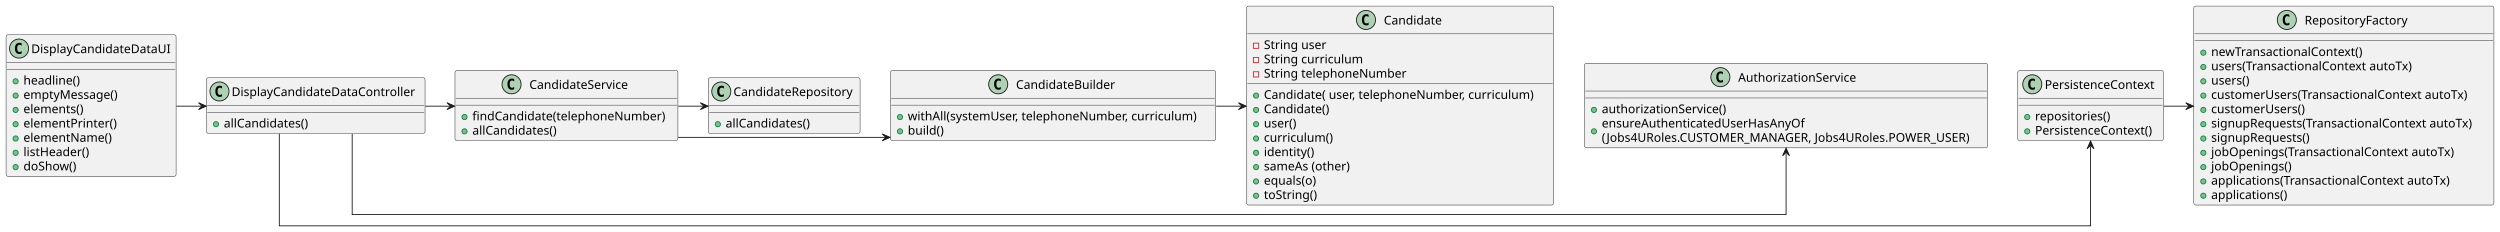
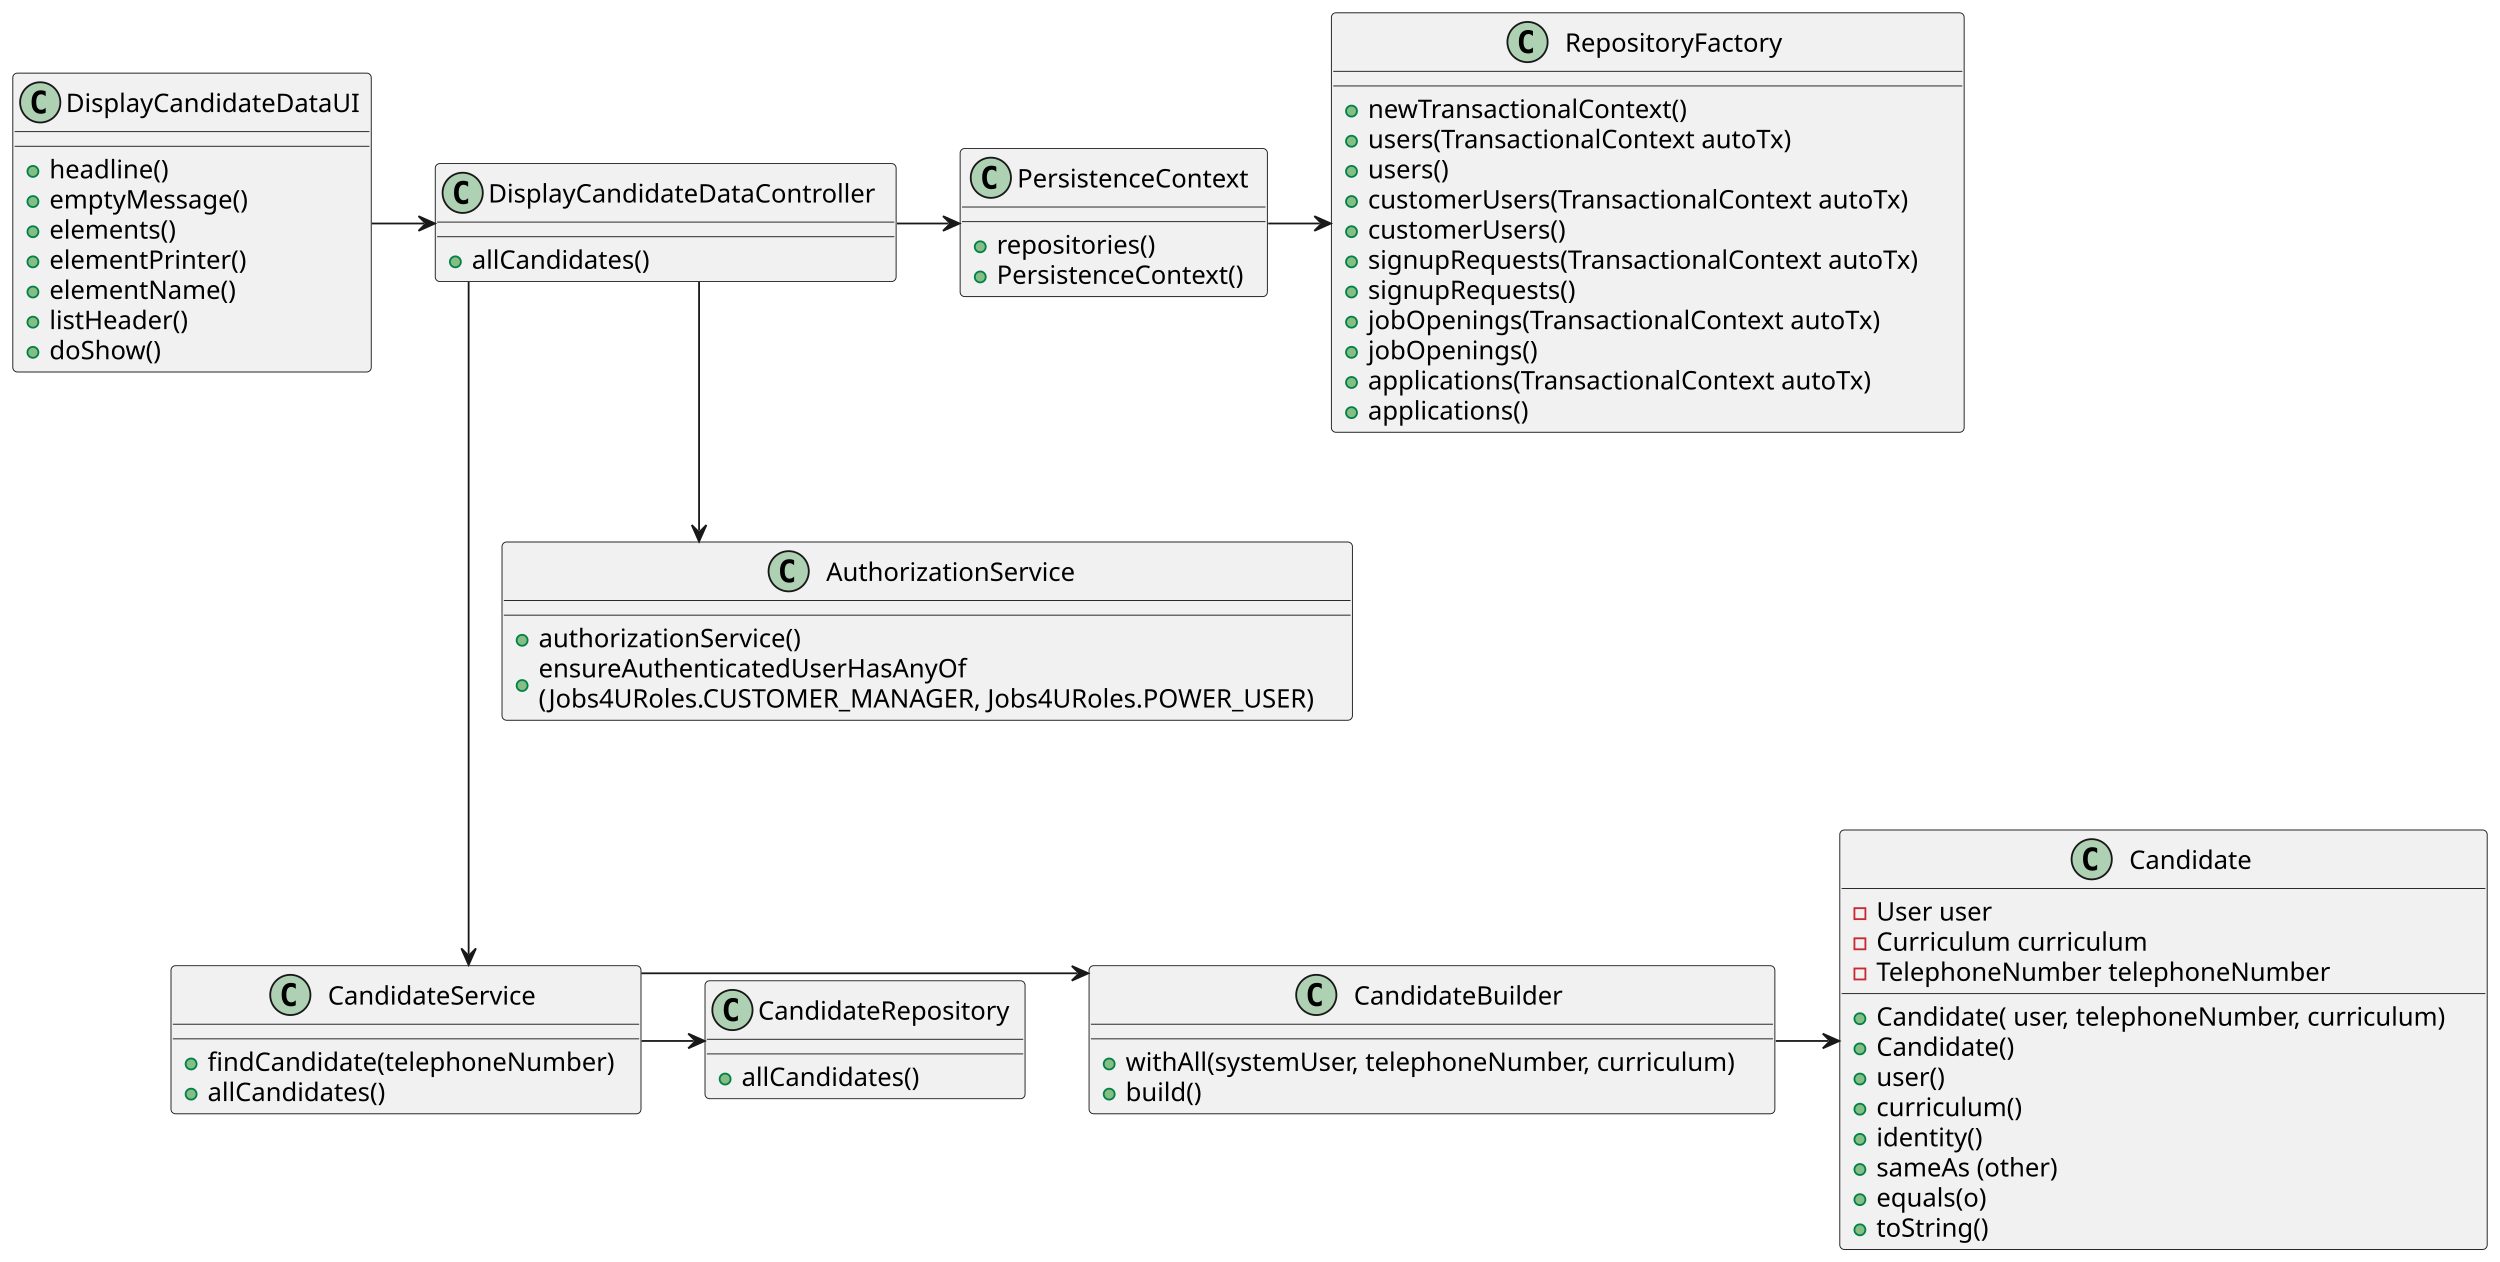
- <svg xmlns="http://www.w3.org/2000/svg" contentStyleType="text/css" height="267px" preserveAspectRatio="none" style="width:2882px;height:267px;background:#FFFFFF;" version="1.1" viewBox="0 0 2882 267" width="2882px" zoomAndPan="magnify">
+ <svg xmlns="http://www.w3.org/2000/svg" contentStyleType="text/css" height="690px" preserveAspectRatio="none" style="width:1367px;height:690px;background:#FFFFFF;" version="1.1" viewBox="0 0 1367 690" width="1367px" zoomAndPan="magnify">
  <defs />
  <g>
    <g id="elem_DisplayCandidateDataUI">
      <rect codeLine="4" fill="#F1F1F1" height="163.418" id="DisplayCandidateDataUI" rx="2.5" ry="2.5" style="stroke:#181818;stroke-width:0.5;" width="196" x="7" y="39.98" />
      <ellipse cx="22" cy="55.98" fill="#ADD1B2" rx="11" ry="11" style="stroke:#181818;stroke-width:1.0;" />
      <path d="M24.973,61.623 Q24.392,61.922 23.753,62.071 Q23.114,62.221 22.408,62.221 Q19.901,62.221 18.581,60.569 Q17.262,58.917 17.262,55.796 Q17.262,52.666 18.581,51.015 Q19.901,49.363 22.408,49.363 Q23.114,49.363 23.761,49.512 Q24.409,49.662 24.973,49.961 L24.973,52.683 Q24.342,52.102 23.749,51.832 Q23.155,51.562 22.524,51.562 Q21.18,51.562 20.495,52.629 Q19.81,53.696 19.81,55.796 Q19.81,57.888 20.495,58.954 Q21.18,60.021 22.524,60.021 Q23.155,60.021 23.749,59.751 Q24.342,59.481 24.973,58.9 Z " fill="#000000" />
      <text fill="#000000" font-family="sans-serif" font-size="14" lengthAdjust="spacing" textLength="164" x="36" y="61.271">DisplayCandidateDataUI</text>
      <line style="stroke:#181818;stroke-width:0.5;" x1="8" x2="202" y1="71.98" y2="71.98" />
      <line style="stroke:#181818;stroke-width:0.5;" x1="8" x2="202" y1="79.98" y2="79.98" />
      <ellipse cx="18" cy="93.724" fill="#84BE84" rx="3" ry="3" style="stroke:#038048;stroke-width:1.0;" />
      <text fill="#000000" font-family="sans-serif" font-size="14" lengthAdjust="spacing" textLength="69" x="27" y="97.515">headline()</text>
      <ellipse cx="18" cy="110.212" fill="#84BE84" rx="3" ry="3" style="stroke:#038048;stroke-width:1.0;" />
      <text fill="#000000" font-family="sans-serif" font-size="14" lengthAdjust="spacing" textLength="111" x="27" y="114.003">emptyMessage()</text>
      <ellipse cx="18" cy="126.701" fill="#84BE84" rx="3" ry="3" style="stroke:#038048;stroke-width:1.0;" />
      <text fill="#000000" font-family="sans-serif" font-size="14" lengthAdjust="spacing" textLength="72" x="27" y="130.492">elements()</text>
      <ellipse cx="18" cy="143.189" fill="#84BE84" rx="3" ry="3" style="stroke:#038048;stroke-width:1.0;" />
      <text fill="#000000" font-family="sans-serif" font-size="14" lengthAdjust="spacing" textLength="111" x="27" y="146.98">elementPrinter()</text>
      <ellipse cx="18" cy="159.677" fill="#84BE84" rx="3" ry="3" style="stroke:#038048;stroke-width:1.0;" />
      <text fill="#000000" font-family="sans-serif" font-size="14" lengthAdjust="spacing" textLength="104" x="27" y="163.468">elementName()</text>
      <ellipse cx="18" cy="176.166" fill="#84BE84" rx="3" ry="3" style="stroke:#038048;stroke-width:1.0;" />
      <text fill="#000000" font-family="sans-serif" font-size="14" lengthAdjust="spacing" textLength="79" x="27" y="179.957">listHeader()</text>
      <ellipse cx="18" cy="192.654" fill="#84BE84" rx="3" ry="3" style="stroke:#038048;stroke-width:1.0;" />
      <text fill="#000000" font-family="sans-serif" font-size="14" lengthAdjust="spacing" textLength="65" x="27" y="196.445">doShow()</text>
    </g>
    <g id="elem_DisplayCandidateDataController">
      <rect codeLine="15" fill="#F1F1F1" height="64.488" id="DisplayCandidateDataController" rx="2.5" ry="2.5" style="stroke:#181818;stroke-width:0.5;" width="252" x="238" y="89.44" />
      <ellipse cx="253" cy="105.44" fill="#ADD1B2" rx="11" ry="11" style="stroke:#181818;stroke-width:1.0;" />
      <path d="M255.973,111.083 Q255.392,111.382 254.753,111.531 Q254.114,111.681 253.408,111.681 Q250.901,111.681 249.582,110.029 Q248.262,108.377 248.262,105.256 Q248.262,102.126 249.582,100.475 Q250.901,98.823 253.408,98.823 Q254.114,98.823 254.761,98.972 Q255.409,99.122 255.973,99.421 L255.973,102.143 Q255.342,101.562 254.749,101.292 Q254.155,101.022 253.524,101.022 Q252.18,101.022 251.495,102.089 Q250.81,103.156 250.81,105.256 Q250.81,107.348 251.495,108.414 Q252.18,109.481 253.524,109.481 Q254.155,109.481 254.749,109.211 Q255.342,108.942 255.973,108.36 Z " fill="#000000" />
      <text fill="#000000" font-family="sans-serif" font-size="14" lengthAdjust="spacing" textLength="220" x="267" y="110.731">DisplayCandidateDataController</text>
      <line style="stroke:#181818;stroke-width:0.5;" x1="239" x2="489" y1="121.44" y2="121.44" />
      <line style="stroke:#181818;stroke-width:0.5;" x1="239" x2="489" y1="129.44" y2="129.44" />
      <ellipse cx="249" cy="143.184" fill="#84BE84" rx="3" ry="3" style="stroke:#038048;stroke-width:1.0;" />
      <text fill="#000000" font-family="sans-serif" font-size="14" lengthAdjust="spacing" textLength="103" x="258" y="146.975">allCandidates()</text>
    </g>
    <g id="elem_Candidate">
-       <rect codeLine="19" fill="#F1F1F1" height="229.371" id="Candidate" rx="2.5" ry="2.5" style="stroke:#181818;stroke-width:0.5;" width="354" x="1437" y="7" />
-       <ellipse cx="1574.75" cy="23" fill="#ADD1B2" rx="11" ry="11" style="stroke:#181818;stroke-width:1.0;" />
-       <path d="M1577.723,28.643 Q1577.142,28.942 1576.503,29.091 Q1575.864,29.241 1575.158,29.241 Q1572.651,29.241 1571.332,27.589 Q1570.012,25.937 1570.012,22.816 Q1570.012,19.686 1571.332,18.035 Q1572.651,16.383 1575.158,16.383 Q1575.864,16.383 1576.511,16.532 Q1577.159,16.682 1577.723,16.98 L1577.723,19.703 Q1577.092,19.122 1576.499,18.852 Q1575.905,18.582 1575.274,18.582 Q1573.93,18.582 1573.245,19.649 Q1572.56,20.716 1572.56,22.816 Q1572.56,24.908 1573.245,25.974 Q1573.93,27.041 1575.274,27.041 Q1575.905,27.041 1576.499,26.771 Q1577.092,26.502 1577.723,25.92 Z " fill="#000000" />
-       <text fill="#000000" font-family="sans-serif" font-size="14" lengthAdjust="spacing" textLength="70" x="1595.25" y="28.291">Candidate</text>
-       <line style="stroke:#181818;stroke-width:0.5;" x1="1438" x2="1790" y1="39" y2="39" />
-       <rect fill="none" height="6" style="stroke:#C82930;stroke-width:1.0;" width="6" x="1445" y="49.744" />
-       <text fill="#000000" font-family="sans-serif" font-size="14" lengthAdjust="spacing" textLength="75" x="1457" y="56.535">String user</text>
-       <rect fill="none" height="6" style="stroke:#C82930;stroke-width:1.0;" width="6" x="1445" y="66.232" />
-       <text fill="#000000" font-family="sans-serif" font-size="14" lengthAdjust="spacing" textLength="119" x="1457" y="73.023">String curriculum</text>
-       <rect fill="none" height="6" style="stroke:#C82930;stroke-width:1.0;" width="6" x="1445" y="82.721" />
-       <text fill="#000000" font-family="sans-serif" font-size="14" lengthAdjust="spacing" textLength="169" x="1457" y="89.512">String telephoneNumber</text>
-       <line style="stroke:#181818;stroke-width:0.5;" x1="1438" x2="1790" y1="96.465" y2="96.465" />
-       <ellipse cx="1448" cy="110.209" fill="#84BE84" rx="3" ry="3" style="stroke:#038048;stroke-width:1.0;" />
-       <text fill="#000000" font-family="sans-serif" font-size="14" lengthAdjust="spacing" textLength="328" x="1457" y="114">Candidate( user, telephoneNumber, curriculum)</text>
-       <ellipse cx="1448" cy="126.697" fill="#84BE84" rx="3" ry="3" style="stroke:#038048;stroke-width:1.0;" />
-       <text fill="#000000" font-family="sans-serif" font-size="14" lengthAdjust="spacing" textLength="80" x="1457" y="130.488">Candidate()</text>
-       <ellipse cx="1448" cy="143.185" fill="#84BE84" rx="3" ry="3" style="stroke:#038048;stroke-width:1.0;" />
-       <text fill="#000000" font-family="sans-serif" font-size="14" lengthAdjust="spacing" textLength="40" x="1457" y="146.977">user()</text>
-       <ellipse cx="1448" cy="159.674" fill="#84BE84" rx="3" ry="3" style="stroke:#038048;stroke-width:1.0;" />
-       <text fill="#000000" font-family="sans-serif" font-size="14" lengthAdjust="spacing" textLength="84" x="1457" y="163.465">curriculum()</text>
-       <ellipse cx="1448" cy="176.162" fill="#84BE84" rx="3" ry="3" style="stroke:#038048;stroke-width:1.0;" />
-       <text fill="#000000" font-family="sans-serif" font-size="14" lengthAdjust="spacing" textLength="61" x="1457" y="179.953">identity()</text>
-       <ellipse cx="1448" cy="192.65" fill="#84BE84" rx="3" ry="3" style="stroke:#038048;stroke-width:1.0;" />
-       <text fill="#000000" font-family="sans-serif" font-size="14" lengthAdjust="spacing" textLength="104" x="1457" y="196.441">sameAs (other)</text>
-       <ellipse cx="1448" cy="209.139" fill="#84BE84" rx="3" ry="3" style="stroke:#038048;stroke-width:1.0;" />
-       <text fill="#000000" font-family="sans-serif" font-size="14" lengthAdjust="spacing" textLength="64" x="1457" y="212.93">equals(o)</text>
-       <ellipse cx="1448" cy="225.627" fill="#84BE84" rx="3" ry="3" style="stroke:#038048;stroke-width:1.0;" />
-       <text fill="#000000" font-family="sans-serif" font-size="14" lengthAdjust="spacing" textLength="65" x="1457" y="229.418">toString()</text>
+       <rect codeLine="19" fill="#F1F1F1" height="229.371" id="Candidate" rx="2.5" ry="2.5" style="stroke:#181818;stroke-width:0.5;" width="354" x="1006" y="453.84" />
+       <ellipse cx="1143.75" cy="469.84" fill="#ADD1B2" rx="11" ry="11" style="stroke:#181818;stroke-width:1.0;" />
+       <path d="M1146.723,475.483 Q1146.142,475.782 1145.503,475.931 Q1144.864,476.081 1144.158,476.081 Q1141.651,476.081 1140.332,474.429 Q1139.012,472.777 1139.012,469.656 Q1139.012,466.526 1140.332,464.875 Q1141.651,463.223 1144.158,463.223 Q1144.864,463.223 1145.511,463.372 Q1146.159,463.522 1146.723,463.82 L1146.723,466.543 Q1146.092,465.962 1145.499,465.692 Q1144.905,465.423 1144.274,465.423 Q1142.93,465.423 1142.245,466.489 Q1141.56,467.556 1141.56,469.656 Q1141.56,471.748 1142.245,472.814 Q1142.93,473.881 1144.274,473.881 Q1144.905,473.881 1145.499,473.611 Q1146.092,473.341 1146.723,472.76 Z " fill="#000000" />
+       <text fill="#000000" font-family="sans-serif" font-size="14" lengthAdjust="spacing" textLength="70" x="1164.25" y="475.131">Candidate</text>
+       <line style="stroke:#181818;stroke-width:0.5;" x1="1007" x2="1359" y1="485.84" y2="485.84" />
+       <rect fill="none" height="6" style="stroke:#C82930;stroke-width:1.0;" width="6" x="1014" y="496.584" />
+       <text fill="#000000" font-family="sans-serif" font-size="14" lengthAdjust="spacing" textLength="65" x="1026" y="503.375">User user</text>
+       <rect fill="none" height="6" style="stroke:#C82930;stroke-width:1.0;" width="6" x="1014" y="513.072" />
+       <text fill="#000000" font-family="sans-serif" font-size="14" lengthAdjust="spacing" textLength="155" x="1026" y="519.863">Curriculum curriculum</text>
+       <rect fill="none" height="6" style="stroke:#C82930;stroke-width:1.0;" width="6" x="1014" y="529.561" />
+       <text fill="#000000" font-family="sans-serif" font-size="14" lengthAdjust="spacing" textLength="256" x="1026" y="536.352">TelephoneNumber telephoneNumber</text>
+       <line style="stroke:#181818;stroke-width:0.5;" x1="1007" x2="1359" y1="543.305" y2="543.305" />
+       <ellipse cx="1017" cy="557.049" fill="#84BE84" rx="3" ry="3" style="stroke:#038048;stroke-width:1.0;" />
+       <text fill="#000000" font-family="sans-serif" font-size="14" lengthAdjust="spacing" textLength="328" x="1026" y="560.84">Candidate( user, telephoneNumber, curriculum)</text>
+       <ellipse cx="1017" cy="573.537" fill="#84BE84" rx="3" ry="3" style="stroke:#038048;stroke-width:1.0;" />
+       <text fill="#000000" font-family="sans-serif" font-size="14" lengthAdjust="spacing" textLength="80" x="1026" y="577.328">Candidate()</text>
+       <ellipse cx="1017" cy="590.025" fill="#84BE84" rx="3" ry="3" style="stroke:#038048;stroke-width:1.0;" />
+       <text fill="#000000" font-family="sans-serif" font-size="14" lengthAdjust="spacing" textLength="40" x="1026" y="593.817">user()</text>
+       <ellipse cx="1017" cy="606.514" fill="#84BE84" rx="3" ry="3" style="stroke:#038048;stroke-width:1.0;" />
+       <text fill="#000000" font-family="sans-serif" font-size="14" lengthAdjust="spacing" textLength="84" x="1026" y="610.305">curriculum()</text>
+       <ellipse cx="1017" cy="623.002" fill="#84BE84" rx="3" ry="3" style="stroke:#038048;stroke-width:1.0;" />
+       <text fill="#000000" font-family="sans-serif" font-size="14" lengthAdjust="spacing" textLength="61" x="1026" y="626.793">identity()</text>
+       <ellipse cx="1017" cy="639.49" fill="#84BE84" rx="3" ry="3" style="stroke:#038048;stroke-width:1.0;" />
+       <text fill="#000000" font-family="sans-serif" font-size="14" lengthAdjust="spacing" textLength="104" x="1026" y="643.281">sameAs (other)</text>
+       <ellipse cx="1017" cy="655.979" fill="#84BE84" rx="3" ry="3" style="stroke:#038048;stroke-width:1.0;" />
+       <text fill="#000000" font-family="sans-serif" font-size="14" lengthAdjust="spacing" textLength="64" x="1026" y="659.77">equals(o)</text>
+       <ellipse cx="1017" cy="672.467" fill="#84BE84" rx="3" ry="3" style="stroke:#038048;stroke-width:1.0;" />
+       <text fill="#000000" font-family="sans-serif" font-size="14" lengthAdjust="spacing" textLength="65" x="1026" y="676.258">toString()</text>
    </g>
    <g id="elem_CandidateRepository">
-       <rect codeLine="35" fill="#F1F1F1" height="64.488" id="CandidateRepository" rx="2.5" ry="2.5" style="stroke:#181818;stroke-width:0.5;" width="175" x="816.5" y="89.44" />
-       <ellipse cx="831.5" cy="105.44" fill="#ADD1B2" rx="11" ry="11" style="stroke:#181818;stroke-width:1.0;" />
-       <path d="M834.473,111.083 Q833.892,111.382 833.253,111.531 Q832.614,111.681 831.908,111.681 Q829.401,111.681 828.082,110.029 Q826.762,108.377 826.762,105.256 Q826.762,102.126 828.082,100.475 Q829.401,98.823 831.908,98.823 Q832.614,98.823 833.261,98.972 Q833.909,99.122 834.473,99.421 L834.473,102.143 Q833.842,101.562 833.249,101.292 Q832.655,101.022 832.024,101.022 Q830.68,101.022 829.995,102.089 Q829.31,103.156 829.31,105.256 Q829.31,107.348 829.995,108.414 Q830.68,109.481 832.024,109.481 Q832.655,109.481 833.249,109.211 Q833.842,108.942 834.473,108.36 Z " fill="#000000" />
-       <text fill="#000000" font-family="sans-serif" font-size="14" lengthAdjust="spacing" textLength="143" x="845.5" y="110.731">CandidateRepository</text>
-       <line style="stroke:#181818;stroke-width:0.5;" x1="817.5" x2="990.5" y1="121.44" y2="121.44" />
-       <line style="stroke:#181818;stroke-width:0.5;" x1="817.5" x2="990.5" y1="129.44" y2="129.44" />
-       <ellipse cx="827.5" cy="143.184" fill="#84BE84" rx="3" ry="3" style="stroke:#038048;stroke-width:1.0;" />
-       <text fill="#000000" font-family="sans-serif" font-size="14" lengthAdjust="spacing" textLength="103" x="836.5" y="146.975">allCandidates()</text>
+       <rect codeLine="35" fill="#F1F1F1" height="64.488" id="CandidateRepository" rx="2.5" ry="2.5" style="stroke:#181818;stroke-width:0.5;" width="175" x="385.5" y="536.28" />
+       <ellipse cx="400.5" cy="552.28" fill="#ADD1B2" rx="11" ry="11" style="stroke:#181818;stroke-width:1.0;" />
+       <path d="M403.473,557.923 Q402.892,558.222 402.253,558.371 Q401.614,558.521 400.908,558.521 Q398.401,558.521 397.082,556.869 Q395.762,555.217 395.762,552.096 Q395.762,548.966 397.082,547.315 Q398.401,545.663 400.908,545.663 Q401.614,545.663 402.261,545.812 Q402.909,545.962 403.473,546.26 L403.473,548.983 Q402.842,548.402 402.249,548.132 Q401.655,547.862 401.024,547.862 Q399.68,547.862 398.995,548.929 Q398.31,549.996 398.31,552.096 Q398.31,554.188 398.995,555.254 Q399.68,556.321 401.024,556.321 Q401.655,556.321 402.249,556.051 Q402.842,555.782 403.473,555.2 Z " fill="#000000" />
+       <text fill="#000000" font-family="sans-serif" font-size="14" lengthAdjust="spacing" textLength="143" x="414.5" y="557.571">CandidateRepository</text>
+       <line style="stroke:#181818;stroke-width:0.5;" x1="386.5" x2="559.5" y1="568.28" y2="568.28" />
+       <line style="stroke:#181818;stroke-width:0.5;" x1="386.5" x2="559.5" y1="576.28" y2="576.28" />
+       <ellipse cx="396.5" cy="590.024" fill="#84BE84" rx="3" ry="3" style="stroke:#038048;stroke-width:1.0;" />
+       <text fill="#000000" font-family="sans-serif" font-size="14" lengthAdjust="spacing" textLength="103" x="405.5" y="593.815">allCandidates()</text>
    </g>
    <g id="elem_CandidateService">
-       <rect codeLine="39" fill="#F1F1F1" height="80.977" id="CandidateService" rx="2.5" ry="2.5" style="stroke:#181818;stroke-width:0.5;" width="257" x="524.5" y="81.2" />
-       <ellipse cx="589.75" cy="97.2" fill="#ADD1B2" rx="11" ry="11" style="stroke:#181818;stroke-width:1.0;" />
-       <path d="M592.723,102.843 Q592.142,103.142 591.503,103.291 Q590.864,103.441 590.158,103.441 Q587.651,103.441 586.332,101.789 Q585.012,100.137 585.012,97.016 Q585.012,93.886 586.332,92.235 Q587.651,90.583 590.158,90.583 Q590.864,90.583 591.511,90.732 Q592.159,90.882 592.723,91.18 L592.723,93.903 Q592.092,93.322 591.499,93.052 Q590.905,92.782 590.274,92.782 Q588.93,92.782 588.245,93.849 Q587.56,94.916 587.56,97.016 Q587.56,99.108 588.245,100.174 Q588.93,101.241 590.274,101.241 Q590.905,101.241 591.499,100.971 Q592.092,100.701 592.723,100.12 Z " fill="#000000" />
-       <text fill="#000000" font-family="sans-serif" font-size="14" lengthAdjust="spacing" textLength="118" x="610.25" y="102.491">CandidateService</text>
-       <line style="stroke:#181818;stroke-width:0.5;" x1="525.5" x2="780.5" y1="113.2" y2="113.2" />
-       <line style="stroke:#181818;stroke-width:0.5;" x1="525.5" x2="780.5" y1="121.2" y2="121.2" />
-       <ellipse cx="535.5" cy="134.944" fill="#84BE84" rx="3" ry="3" style="stroke:#038048;stroke-width:1.0;" />
-       <text fill="#000000" font-family="sans-serif" font-size="14" lengthAdjust="spacing" textLength="231" x="544.5" y="138.735">findCandidate(telephoneNumber)</text>
-       <ellipse cx="535.5" cy="151.432" fill="#84BE84" rx="3" ry="3" style="stroke:#038048;stroke-width:1.0;" />
-       <text fill="#000000" font-family="sans-serif" font-size="14" lengthAdjust="spacing" textLength="103" x="544.5" y="155.223">allCandidates()</text>
+       <rect codeLine="39" fill="#F1F1F1" height="80.977" id="CandidateService" rx="2.5" ry="2.5" style="stroke:#181818;stroke-width:0.5;" width="257" x="93.5" y="528.04" />
+       <ellipse cx="158.75" cy="544.04" fill="#ADD1B2" rx="11" ry="11" style="stroke:#181818;stroke-width:1.0;" />
+       <path d="M161.723,549.683 Q161.142,549.982 160.503,550.131 Q159.864,550.281 159.158,550.281 Q156.651,550.281 155.332,548.629 Q154.012,546.977 154.012,543.856 Q154.012,540.726 155.332,539.075 Q156.651,537.423 159.158,537.423 Q159.864,537.423 160.511,537.572 Q161.159,537.722 161.723,538.02 L161.723,540.743 Q161.092,540.162 160.499,539.892 Q159.905,539.622 159.274,539.622 Q157.93,539.622 157.245,540.689 Q156.56,541.756 156.56,543.856 Q156.56,545.948 157.245,547.014 Q157.93,548.081 159.274,548.081 Q159.905,548.081 160.499,547.811 Q161.092,547.542 161.723,546.96 Z " fill="#000000" />
+       <text fill="#000000" font-family="sans-serif" font-size="14" lengthAdjust="spacing" textLength="118" x="179.25" y="549.331">CandidateService</text>
+       <line style="stroke:#181818;stroke-width:0.5;" x1="94.5" x2="349.5" y1="560.04" y2="560.04" />
+       <line style="stroke:#181818;stroke-width:0.5;" x1="94.5" x2="349.5" y1="568.04" y2="568.04" />
+       <ellipse cx="104.5" cy="581.784" fill="#84BE84" rx="3" ry="3" style="stroke:#038048;stroke-width:1.0;" />
+       <text fill="#000000" font-family="sans-serif" font-size="14" lengthAdjust="spacing" textLength="231" x="113.5" y="585.575">findCandidate(telephoneNumber)</text>
+       <ellipse cx="104.5" cy="598.272" fill="#84BE84" rx="3" ry="3" style="stroke:#038048;stroke-width:1.0;" />
+       <text fill="#000000" font-family="sans-serif" font-size="14" lengthAdjust="spacing" textLength="103" x="113.5" y="602.063">allCandidates()</text>
    </g>
    <g id="elem_CandidateBuilder">
-       <rect codeLine="45" fill="#F1F1F1" height="80.977" id="CandidateBuilder" rx="2.5" ry="2.5" style="stroke:#181818;stroke-width:0.5;" width="375" x="1026.5" y="81.2" />
-       <ellipse cx="1150.75" cy="97.2" fill="#ADD1B2" rx="11" ry="11" style="stroke:#181818;stroke-width:1.0;" />
-       <path d="M1153.723,102.843 Q1153.142,103.142 1152.503,103.291 Q1151.864,103.441 1151.158,103.441 Q1148.651,103.441 1147.332,101.789 Q1146.012,100.137 1146.012,97.016 Q1146.012,93.886 1147.332,92.235 Q1148.651,90.583 1151.158,90.583 Q1151.864,90.583 1152.511,90.732 Q1153.159,90.882 1153.723,91.18 L1153.723,93.903 Q1153.092,93.322 1152.499,93.052 Q1151.905,92.782 1151.274,92.782 Q1149.93,92.782 1149.245,93.849 Q1148.56,94.916 1148.56,97.016 Q1148.56,99.108 1149.245,100.174 Q1149.93,101.241 1151.274,101.241 Q1151.905,101.241 1152.499,100.971 Q1153.092,100.701 1153.723,100.12 Z " fill="#000000" />
-       <text fill="#000000" font-family="sans-serif" font-size="14" lengthAdjust="spacing" textLength="118" x="1171.25" y="102.491">CandidateBuilder</text>
-       <line style="stroke:#181818;stroke-width:0.5;" x1="1027.5" x2="1400.5" y1="113.2" y2="113.2" />
-       <line style="stroke:#181818;stroke-width:0.5;" x1="1027.5" x2="1400.5" y1="121.2" y2="121.2" />
-       <ellipse cx="1037.5" cy="134.944" fill="#84BE84" rx="3" ry="3" style="stroke:#038048;stroke-width:1.0;" />
-       <text fill="#000000" font-family="sans-serif" font-size="14" lengthAdjust="spacing" textLength="349" x="1046.5" y="138.735">withAll(systemUser, telephoneNumber, curriculum)</text>
-       <ellipse cx="1037.5" cy="151.432" fill="#84BE84" rx="3" ry="3" style="stroke:#038048;stroke-width:1.0;" />
-       <text fill="#000000" font-family="sans-serif" font-size="14" lengthAdjust="spacing" textLength="45" x="1046.5" y="155.223">build()</text>
+       <rect codeLine="45" fill="#F1F1F1" height="80.977" id="CandidateBuilder" rx="2.5" ry="2.5" style="stroke:#181818;stroke-width:0.5;" width="375" x="595.5" y="528.04" />
+       <ellipse cx="719.75" cy="544.04" fill="#ADD1B2" rx="11" ry="11" style="stroke:#181818;stroke-width:1.0;" />
+       <path d="M722.723,549.683 Q722.142,549.982 721.503,550.131 Q720.864,550.281 720.158,550.281 Q717.651,550.281 716.332,548.629 Q715.012,546.977 715.012,543.856 Q715.012,540.726 716.332,539.075 Q717.651,537.423 720.158,537.423 Q720.864,537.423 721.511,537.572 Q722.159,537.722 722.723,538.02 L722.723,540.743 Q722.092,540.162 721.499,539.892 Q720.905,539.622 720.274,539.622 Q718.93,539.622 718.245,540.689 Q717.56,541.756 717.56,543.856 Q717.56,545.948 718.245,547.014 Q718.93,548.081 720.274,548.081 Q720.905,548.081 721.499,547.811 Q722.092,547.542 722.723,546.96 Z " fill="#000000" />
+       <text fill="#000000" font-family="sans-serif" font-size="14" lengthAdjust="spacing" textLength="118" x="740.25" y="549.331">CandidateBuilder</text>
+       <line style="stroke:#181818;stroke-width:0.5;" x1="596.5" x2="969.5" y1="560.04" y2="560.04" />
+       <line style="stroke:#181818;stroke-width:0.5;" x1="596.5" x2="969.5" y1="568.04" y2="568.04" />
+       <ellipse cx="606.5" cy="581.784" fill="#84BE84" rx="3" ry="3" style="stroke:#038048;stroke-width:1.0;" />
+       <text fill="#000000" font-family="sans-serif" font-size="14" lengthAdjust="spacing" textLength="349" x="615.5" y="585.575">withAll(systemUser, telephoneNumber, curriculum)</text>
+       <ellipse cx="606.5" cy="598.272" fill="#84BE84" rx="3" ry="3" style="stroke:#038048;stroke-width:1.0;" />
+       <text fill="#000000" font-family="sans-serif" font-size="14" lengthAdjust="spacing" textLength="45" x="615.5" y="602.063">build()</text>
    </g>
    <g id="elem_AuthorizationService">
-       <rect codeLine="50" fill="#F1F1F1" height="97.465" id="AuthorizationService" rx="2.5" ry="2.5" style="stroke:#181818;stroke-width:0.5;" width="465" x="1826.5" y="72.95" />
-       <ellipse cx="1983.25" cy="88.95" fill="#ADD1B2" rx="11" ry="11" style="stroke:#181818;stroke-width:1.0;" />
-       <path d="M1986.223,94.593 Q1985.642,94.892 1985.003,95.041 Q1984.364,95.191 1983.658,95.191 Q1981.151,95.191 1979.832,93.539 Q1978.512,91.887 1978.512,88.766 Q1978.512,85.636 1979.832,83.985 Q1981.151,82.333 1983.658,82.333 Q1984.364,82.333 1985.011,82.482 Q1985.659,82.632 1986.223,82.93 L1986.223,85.653 Q1985.592,85.072 1984.999,84.802 Q1984.405,84.532 1983.774,84.532 Q1982.43,84.532 1981.745,85.599 Q1981.06,86.666 1981.06,88.766 Q1981.06,90.858 1981.745,91.924 Q1982.43,92.991 1983.774,92.991 Q1984.405,92.991 1984.999,92.721 Q1985.592,92.451 1986.223,91.87 Z " fill="#000000" />
-       <text fill="#000000" font-family="sans-serif" font-size="14" lengthAdjust="spacing" textLength="143" x="2003.75" y="94.241">AuthorizationService</text>
-       <line style="stroke:#181818;stroke-width:0.5;" x1="1827.5" x2="2290.5" y1="104.95" y2="104.95" />
-       <line style="stroke:#181818;stroke-width:0.5;" x1="1827.5" x2="2290.5" y1="112.95" y2="112.95" />
-       <ellipse cx="1837.5" cy="126.694" fill="#84BE84" rx="3" ry="3" style="stroke:#038048;stroke-width:1.0;" />
-       <text fill="#000000" font-family="sans-serif" font-size="14" lengthAdjust="spacing" textLength="151" x="1846.5" y="130.485">authorizationService()</text>
-       <ellipse cx="1837.5" cy="151.427" fill="#84BE84" rx="3" ry="3" style="stroke:#038048;stroke-width:1.0;" />
-       <text fill="#000000" font-family="sans-serif" font-size="14" lengthAdjust="spacing" textLength="241" x="1846.5" y="146.973">ensureAuthenticatedUserHasAnyOf</text>
-       <text fill="#000000" font-family="sans-serif" font-size="14" lengthAdjust="spacing" textLength="439" x="1846.5" y="163.462">(Jobs4URoles.CUSTOMER_MANAGER, Jobs4URoles.POWER_USER)</text>
+       <rect codeLine="50" fill="#F1F1F1" height="97.465" id="AuthorizationService" rx="2.5" ry="2.5" style="stroke:#181818;stroke-width:0.5;" width="465" x="274.5" y="296.37" />
+       <ellipse cx="431.25" cy="312.37" fill="#ADD1B2" rx="11" ry="11" style="stroke:#181818;stroke-width:1.0;" />
+       <path d="M434.223,318.013 Q433.642,318.312 433.003,318.461 Q432.364,318.611 431.658,318.611 Q429.151,318.611 427.832,316.959 Q426.512,315.307 426.512,312.186 Q426.512,309.057 427.832,307.405 Q429.151,305.753 431.658,305.753 Q432.364,305.753 433.011,305.902 Q433.659,306.052 434.223,306.351 L434.223,309.073 Q433.592,308.492 432.999,308.222 Q432.405,307.952 431.774,307.952 Q430.43,307.952 429.745,309.019 Q429.06,310.086 429.06,312.186 Q429.06,314.278 429.745,315.344 Q430.43,316.411 431.774,316.411 Q432.405,316.411 432.999,316.141 Q433.592,315.872 434.223,315.29 Z " fill="#000000" />
+       <text fill="#000000" font-family="sans-serif" font-size="14" lengthAdjust="spacing" textLength="143" x="451.75" y="317.661">AuthorizationService</text>
+       <line style="stroke:#181818;stroke-width:0.5;" x1="275.5" x2="738.5" y1="328.37" y2="328.37" />
+       <line style="stroke:#181818;stroke-width:0.5;" x1="275.5" x2="738.5" y1="336.37" y2="336.37" />
+       <ellipse cx="285.5" cy="350.114" fill="#84BE84" rx="3" ry="3" style="stroke:#038048;stroke-width:1.0;" />
+       <text fill="#000000" font-family="sans-serif" font-size="14" lengthAdjust="spacing" textLength="151" x="294.5" y="353.905">authorizationService()</text>
+       <ellipse cx="285.5" cy="374.847" fill="#84BE84" rx="3" ry="3" style="stroke:#038048;stroke-width:1.0;" />
+       <text fill="#000000" font-family="sans-serif" font-size="14" lengthAdjust="spacing" textLength="241" x="294.5" y="370.393">ensureAuthenticatedUserHasAnyOf</text>
+       <text fill="#000000" font-family="sans-serif" font-size="14" lengthAdjust="spacing" textLength="439" x="294.5" y="386.882">(Jobs4URoles.CUSTOMER_MANAGER, Jobs4URoles.POWER_USER)</text>
    </g>
    <g id="elem_PersistenceContext">
-       <rect codeLine="56" fill="#F1F1F1" height="80.977" id="PersistenceContext" rx="2.5" ry="2.5" style="stroke:#181818;stroke-width:0.5;" width="168" x="2326" y="81.2" />
-       <ellipse cx="2342.8" cy="97.2" fill="#ADD1B2" rx="11" ry="11" style="stroke:#181818;stroke-width:1.0;" />
-       <path d="M2345.773,102.843 Q2345.192,103.142 2344.553,103.291 Q2343.914,103.441 2343.208,103.441 Q2340.701,103.441 2339.381,101.789 Q2338.062,100.137 2338.062,97.016 Q2338.062,93.886 2339.381,92.235 Q2340.701,90.583 2343.208,90.583 Q2343.914,90.583 2344.561,90.732 Q2345.209,90.882 2345.773,91.18 L2345.773,93.903 Q2345.142,93.322 2344.549,93.052 Q2343.955,92.782 2343.324,92.782 Q2341.98,92.782 2341.295,93.849 Q2340.61,94.916 2340.61,97.016 Q2340.61,99.108 2341.295,100.174 Q2341.98,101.241 2343.324,101.241 Q2343.955,101.241 2344.549,100.971 Q2345.142,100.701 2345.773,100.12 Z " fill="#000000" />
-       <text fill="#000000" font-family="sans-serif" font-size="14" lengthAdjust="spacing" textLength="132" x="2357.2" y="102.491">PersistenceContext</text>
-       <line style="stroke:#181818;stroke-width:0.5;" x1="2327" x2="2493" y1="113.2" y2="113.2" />
-       <line style="stroke:#181818;stroke-width:0.5;" x1="2327" x2="2493" y1="121.2" y2="121.2" />
-       <ellipse cx="2337" cy="134.944" fill="#84BE84" rx="3" ry="3" style="stroke:#038048;stroke-width:1.0;" />
-       <text fill="#000000" font-family="sans-serif" font-size="14" lengthAdjust="spacing" textLength="92" x="2346" y="138.735">repositories()</text>
-       <ellipse cx="2337" cy="151.432" fill="#84BE84" rx="3" ry="3" style="stroke:#038048;stroke-width:1.0;" />
-       <text fill="#000000" font-family="sans-serif" font-size="14" lengthAdjust="spacing" textLength="142" x="2346" y="155.223">PersistenceContext()</text>
+       <rect codeLine="56" fill="#F1F1F1" height="80.977" id="PersistenceContext" rx="2.5" ry="2.5" style="stroke:#181818;stroke-width:0.5;" width="168" x="525" y="81.2" />
+       <ellipse cx="541.8" cy="97.2" fill="#ADD1B2" rx="11" ry="11" style="stroke:#181818;stroke-width:1.0;" />
+       <path d="M544.773,102.843 Q544.192,103.142 543.553,103.291 Q542.914,103.441 542.208,103.441 Q539.701,103.441 538.381,101.789 Q537.062,100.137 537.062,97.016 Q537.062,93.886 538.381,92.235 Q539.701,90.583 542.208,90.583 Q542.914,90.583 543.561,90.732 Q544.209,90.882 544.773,91.18 L544.773,93.903 Q544.142,93.322 543.549,93.052 Q542.955,92.782 542.324,92.782 Q540.98,92.782 540.295,93.849 Q539.61,94.916 539.61,97.016 Q539.61,99.108 540.295,100.174 Q540.98,101.241 542.324,101.241 Q542.955,101.241 543.549,100.971 Q544.142,100.701 544.773,100.12 Z " fill="#000000" />
+       <text fill="#000000" font-family="sans-serif" font-size="14" lengthAdjust="spacing" textLength="132" x="556.2" y="102.491">PersistenceContext</text>
+       <line style="stroke:#181818;stroke-width:0.5;" x1="526" x2="692" y1="113.2" y2="113.2" />
+       <line style="stroke:#181818;stroke-width:0.5;" x1="526" x2="692" y1="121.2" y2="121.2" />
+       <ellipse cx="536" cy="134.944" fill="#84BE84" rx="3" ry="3" style="stroke:#038048;stroke-width:1.0;" />
+       <text fill="#000000" font-family="sans-serif" font-size="14" lengthAdjust="spacing" textLength="92" x="545" y="138.735">repositories()</text>
+       <ellipse cx="536" cy="151.432" fill="#84BE84" rx="3" ry="3" style="stroke:#038048;stroke-width:1.0;" />
+       <text fill="#000000" font-family="sans-serif" font-size="14" lengthAdjust="spacing" textLength="142" x="545" y="155.223">PersistenceContext()</text>
    </g>
    <g id="elem_RepositoryFactory">
-       <rect codeLine="61" fill="#F1F1F1" height="229.371" id="RepositoryFactory" rx="2.5" ry="2.5" style="stroke:#181818;stroke-width:0.5;" width="346" x="2529" y="7" />
-       <ellipse cx="2636.25" cy="23" fill="#ADD1B2" rx="11" ry="11" style="stroke:#181818;stroke-width:1.0;" />
-       <path d="M2639.223,28.643 Q2638.642,28.942 2638.003,29.091 Q2637.364,29.241 2636.658,29.241 Q2634.151,29.241 2632.831,27.589 Q2631.512,25.937 2631.512,22.816 Q2631.512,19.686 2632.831,18.035 Q2634.151,16.383 2636.658,16.383 Q2637.364,16.383 2638.011,16.532 Q2638.659,16.682 2639.223,16.98 L2639.223,19.703 Q2638.592,19.122 2637.999,18.852 Q2637.405,18.582 2636.774,18.582 Q2635.43,18.582 2634.745,19.649 Q2634.06,20.716 2634.06,22.816 Q2634.06,24.908 2634.745,25.974 Q2635.43,27.041 2636.774,27.041 Q2637.405,27.041 2637.999,26.771 Q2638.592,26.502 2639.223,25.92 Z " fill="#000000" />
-       <text fill="#000000" font-family="sans-serif" font-size="14" lengthAdjust="spacing" textLength="123" x="2656.75" y="28.291">RepositoryFactory</text>
-       <line style="stroke:#181818;stroke-width:0.5;" x1="2530" x2="2874" y1="39" y2="39" />
-       <line style="stroke:#181818;stroke-width:0.5;" x1="2530" x2="2874" y1="47" y2="47" />
-       <ellipse cx="2540" cy="60.744" fill="#84BE84" rx="3" ry="3" style="stroke:#038048;stroke-width:1.0;" />
-       <text fill="#000000" font-family="sans-serif" font-size="14" lengthAdjust="spacing" textLength="186" x="2549" y="64.535">newTransactionalContext()</text>
-       <ellipse cx="2540" cy="77.232" fill="#84BE84" rx="3" ry="3" style="stroke:#038048;stroke-width:1.0;" />
-       <text fill="#000000" font-family="sans-serif" font-size="14" lengthAdjust="spacing" textLength="248" x="2549" y="81.023">users(TransactionalContext autoTx)</text>
-       <ellipse cx="2540" cy="93.721" fill="#84BE84" rx="3" ry="3" style="stroke:#038048;stroke-width:1.0;" />
-       <text fill="#000000" font-family="sans-serif" font-size="14" lengthAdjust="spacing" textLength="47" x="2549" y="97.512">users()</text>
-       <ellipse cx="2540" cy="110.209" fill="#84BE84" rx="3" ry="3" style="stroke:#038048;stroke-width:1.0;" />
-       <text fill="#000000" font-family="sans-serif" font-size="14" lengthAdjust="spacing" textLength="313" x="2549" y="114">customerUsers(TransactionalContext autoTx)</text>
-       <ellipse cx="2540" cy="126.697" fill="#84BE84" rx="3" ry="3" style="stroke:#038048;stroke-width:1.0;" />
-       <text fill="#000000" font-family="sans-serif" font-size="14" lengthAdjust="spacing" textLength="112" x="2549" y="130.488">customerUsers()</text>
-       <ellipse cx="2540" cy="143.185" fill="#84BE84" rx="3" ry="3" style="stroke:#038048;stroke-width:1.0;" />
-       <text fill="#000000" font-family="sans-serif" font-size="14" lengthAdjust="spacing" textLength="320" x="2549" y="146.977">signupRequests(TransactionalContext autoTx)</text>
-       <ellipse cx="2540" cy="159.674" fill="#84BE84" rx="3" ry="3" style="stroke:#038048;stroke-width:1.0;" />
-       <text fill="#000000" font-family="sans-serif" font-size="14" lengthAdjust="spacing" textLength="119" x="2549" y="163.465">signupRequests()</text>
-       <ellipse cx="2540" cy="176.162" fill="#84BE84" rx="3" ry="3" style="stroke:#038048;stroke-width:1.0;" />
-       <text fill="#000000" font-family="sans-serif" font-size="14" lengthAdjust="spacing" textLength="299" x="2549" y="179.953">jobOpenings(TransactionalContext autoTx)</text>
-       <ellipse cx="2540" cy="192.65" fill="#84BE84" rx="3" ry="3" style="stroke:#038048;stroke-width:1.0;" />
-       <text fill="#000000" font-family="sans-serif" font-size="14" lengthAdjust="spacing" textLength="98" x="2549" y="196.441">jobOpenings()</text>
-       <ellipse cx="2540" cy="209.139" fill="#84BE84" rx="3" ry="3" style="stroke:#038048;stroke-width:1.0;" />
-       <text fill="#000000" font-family="sans-serif" font-size="14" lengthAdjust="spacing" textLength="294" x="2549" y="212.93">applications(TransactionalContext autoTx)</text>
-       <ellipse cx="2540" cy="225.627" fill="#84BE84" rx="3" ry="3" style="stroke:#038048;stroke-width:1.0;" />
-       <text fill="#000000" font-family="sans-serif" font-size="14" lengthAdjust="spacing" textLength="93" x="2549" y="229.418">applications()</text>
+       <rect codeLine="61" fill="#F1F1F1" height="229.371" id="RepositoryFactory" rx="2.5" ry="2.5" style="stroke:#181818;stroke-width:0.5;" width="346" x="728" y="7" />
+       <ellipse cx="835.25" cy="23" fill="#ADD1B2" rx="11" ry="11" style="stroke:#181818;stroke-width:1.0;" />
+       <path d="M838.223,28.643 Q837.642,28.942 837.003,29.091 Q836.364,29.241 835.658,29.241 Q833.151,29.241 831.832,27.589 Q830.512,25.937 830.512,22.816 Q830.512,19.686 831.832,18.035 Q833.151,16.383 835.658,16.383 Q836.364,16.383 837.011,16.532 Q837.659,16.682 838.223,16.98 L838.223,19.703 Q837.592,19.122 836.999,18.852 Q836.405,18.582 835.774,18.582 Q834.43,18.582 833.745,19.649 Q833.06,20.716 833.06,22.816 Q833.06,24.908 833.745,25.974 Q834.43,27.041 835.774,27.041 Q836.405,27.041 836.999,26.771 Q837.592,26.502 838.223,25.92 Z " fill="#000000" />
+       <text fill="#000000" font-family="sans-serif" font-size="14" lengthAdjust="spacing" textLength="123" x="855.75" y="28.291">RepositoryFactory</text>
+       <line style="stroke:#181818;stroke-width:0.5;" x1="729" x2="1073" y1="39" y2="39" />
+       <line style="stroke:#181818;stroke-width:0.5;" x1="729" x2="1073" y1="47" y2="47" />
+       <ellipse cx="739" cy="60.744" fill="#84BE84" rx="3" ry="3" style="stroke:#038048;stroke-width:1.0;" />
+       <text fill="#000000" font-family="sans-serif" font-size="14" lengthAdjust="spacing" textLength="186" x="748" y="64.535">newTransactionalContext()</text>
+       <ellipse cx="739" cy="77.232" fill="#84BE84" rx="3" ry="3" style="stroke:#038048;stroke-width:1.0;" />
+       <text fill="#000000" font-family="sans-serif" font-size="14" lengthAdjust="spacing" textLength="248" x="748" y="81.023">users(TransactionalContext autoTx)</text>
+       <ellipse cx="739" cy="93.721" fill="#84BE84" rx="3" ry="3" style="stroke:#038048;stroke-width:1.0;" />
+       <text fill="#000000" font-family="sans-serif" font-size="14" lengthAdjust="spacing" textLength="47" x="748" y="97.512">users()</text>
+       <ellipse cx="739" cy="110.209" fill="#84BE84" rx="3" ry="3" style="stroke:#038048;stroke-width:1.0;" />
+       <text fill="#000000" font-family="sans-serif" font-size="14" lengthAdjust="spacing" textLength="313" x="748" y="114">customerUsers(TransactionalContext autoTx)</text>
+       <ellipse cx="739" cy="126.697" fill="#84BE84" rx="3" ry="3" style="stroke:#038048;stroke-width:1.0;" />
+       <text fill="#000000" font-family="sans-serif" font-size="14" lengthAdjust="spacing" textLength="112" x="748" y="130.488">customerUsers()</text>
+       <ellipse cx="739" cy="143.185" fill="#84BE84" rx="3" ry="3" style="stroke:#038048;stroke-width:1.0;" />
+       <text fill="#000000" font-family="sans-serif" font-size="14" lengthAdjust="spacing" textLength="320" x="748" y="146.977">signupRequests(TransactionalContext autoTx)</text>
+       <ellipse cx="739" cy="159.674" fill="#84BE84" rx="3" ry="3" style="stroke:#038048;stroke-width:1.0;" />
+       <text fill="#000000" font-family="sans-serif" font-size="14" lengthAdjust="spacing" textLength="119" x="748" y="163.465">signupRequests()</text>
+       <ellipse cx="739" cy="176.162" fill="#84BE84" rx="3" ry="3" style="stroke:#038048;stroke-width:1.0;" />
+       <text fill="#000000" font-family="sans-serif" font-size="14" lengthAdjust="spacing" textLength="299" x="748" y="179.953">jobOpenings(TransactionalContext autoTx)</text>
+       <ellipse cx="739" cy="192.65" fill="#84BE84" rx="3" ry="3" style="stroke:#038048;stroke-width:1.0;" />
+       <text fill="#000000" font-family="sans-serif" font-size="14" lengthAdjust="spacing" textLength="98" x="748" y="196.441">jobOpenings()</text>
+       <ellipse cx="739" cy="209.139" fill="#84BE84" rx="3" ry="3" style="stroke:#038048;stroke-width:1.0;" />
+       <text fill="#000000" font-family="sans-serif" font-size="14" lengthAdjust="spacing" textLength="294" x="748" y="212.93">applications(TransactionalContext autoTx)</text>
+       <ellipse cx="739" cy="225.627" fill="#84BE84" rx="3" ry="3" style="stroke:#038048;stroke-width:1.0;" />
+       <text fill="#000000" font-family="sans-serif" font-size="14" lengthAdjust="spacing" textLength="93" x="748" y="229.418">applications()</text>
    </g>
    <g id="link_DisplayCandidateDataUI_DisplayCandidateDataController">
-       <path codeLine="85" d="M203.29,122.37 C214.59,122.37 220.23,122.37 231.84,122.37 " fill="none" id="DisplayCandidateDataUI-to-DisplayCandidateDataController" style="stroke:#181818;stroke-width:1.0;" />
-       <polygon fill="#181818" points="237.84,122.37,228.84,118.37,232.84,122.37,228.84,126.37,237.84,122.37" style="stroke:#181818;stroke-width:1.0;" />
+       <path codeLine="85" d="M203.29,122.21 C214.59,122.21 220.23,122.21 231.84,122.21 " fill="none" id="DisplayCandidateDataUI-to-DisplayCandidateDataController" style="stroke:#181818;stroke-width:1.0;" />
+       <polygon fill="#181818" points="237.84,122.21,228.84,118.21,232.84,122.21,228.84,126.21,237.84,122.21" style="stroke:#181818;stroke-width:1.0;" />
    </g>
    <g id="link_DisplayCandidateDataController_PersistenceContext">
-       <path codeLine="86" d="M322,154.2 C322,195.19 322,260.37 322,260.37 C322,260.37 2410,260.37 2410,260.37 C2410,260.37 2410,209.45 2410,168.54 " fill="none" id="DisplayCandidateDataController-to-PersistenceContext" style="stroke:#181818;stroke-width:1.0;" />
-       <polygon fill="#181818" points="2410,162.54,2406,171.54,2410,167.54,2414,171.54,2410,162.54" style="stroke:#181818;stroke-width:1.0;" />
+       <path codeLine="86" d="M490.45,122.21 C502.03,122.21 507.57,122.21 518.64,122.21 " fill="none" id="DisplayCandidateDataController-to-PersistenceContext" style="stroke:#181818;stroke-width:1.0;" />
+       <polygon fill="#181818" points="524.64,122.21,515.64,118.21,519.64,122.21,515.64,126.21,524.64,122.21" style="stroke:#181818;stroke-width:1.0;" />
    </g>
    <g id="link_PersistenceContext_RepositoryFactory">
-       <path codeLine="87" d="M2494.46,122.37 C2505.41,122.37 2510.92,122.37 2522.68,122.37 " fill="none" id="PersistenceContext-to-RepositoryFactory" style="stroke:#181818;stroke-width:1.0;" />
-       <polygon fill="#181818" points="2528.68,122.37,2519.68,118.37,2523.68,122.37,2519.68,126.37,2528.68,122.37" style="stroke:#181818;stroke-width:1.0;" />
+       <path codeLine="87" d="M693.46,122.21 C704.41,122.21 709.92,122.21 721.68,122.21 " fill="none" id="PersistenceContext-to-RepositoryFactory" style="stroke:#181818;stroke-width:1.0;" />
+       <polygon fill="#181818" points="727.68,122.21,718.68,118.21,722.68,122.21,718.68,126.21,727.68,122.21" style="stroke:#181818;stroke-width:1.0;" />
    </g>
    <g id="link_DisplayCandidateDataController_AuthorizationService">
-       <path codeLine="88" d="M406,154.38 C406,191.62 406,247.37 406,247.37 C406,247.37 2059,247.37 2059,247.37 C2059,247.37 2059,211.93 2059,176.64 " fill="none" id="DisplayCandidateDataController-to-AuthorizationService" style="stroke:#181818;stroke-width:1.0;" />
-       <polygon fill="#181818" points="2059,170.64,2055,179.64,2059,175.64,2063,179.64,2059,170.64" style="stroke:#181818;stroke-width:1.0;" />
+       <path codeLine="88" d="M382.25,154.18 C382.25,191.45 382.25,246.97 382.25,290.08 " fill="none" id="DisplayCandidateDataController-to-AuthorizationService" style="stroke:#181818;stroke-width:1.0;" />
+       <polygon fill="#181818" points="382.25,296.08,386.25,287.08,382.25,291.08,378.25,287.08,382.25,296.08" style="stroke:#181818;stroke-width:1.0;" />
    </g>
    <g id="link_DisplayCandidateDataController_CandidateService">
-       <path codeLine="89" d="M490.34,122.37 C501.58,122.37 506.97,122.37 518.23,122.37 " fill="none" id="DisplayCandidateDataController-to-CandidateService" style="stroke:#181818;stroke-width:1.0;" />
-       <polygon fill="#181818" points="524.23,122.37,515.23,118.37,519.23,122.37,515.23,126.37,524.23,122.37" style="stroke:#181818;stroke-width:1.0;" />
+       <path codeLine="89" d="M256.25,154.18 C256.25,234.01 256.25,433.63 256.25,521.6 " fill="none" id="DisplayCandidateDataController-to-CandidateService" style="stroke:#181818;stroke-width:1.0;" />
+       <polygon fill="#181818" points="256.25,527.6,260.25,518.6,256.25,522.6,252.25,518.6,256.25,527.6" style="stroke:#181818;stroke-width:1.0;" />
    </g>
    <g id="link_CandidateService_CandidateBuilder">
-       <path codeLine="90" d="M781.7,158.37 C854.09,158.37 939.76,158.37 1020.05,158.37 " fill="none" id="CandidateService-to-CandidateBuilder" style="stroke:#181818;stroke-width:1.0;" />
-       <polygon fill="#181818" points="1026.05,158.37,1017.05,154.37,1021.05,158.37,1017.05,162.37,1026.05,158.37" style="stroke:#181818;stroke-width:1.0;" />
+       <path codeLine="90" d="M350.7,532.21 C423.09,532.21 508.76,532.21 589.05,532.21 " fill="none" id="CandidateService-to-CandidateBuilder" style="stroke:#181818;stroke-width:1.0;" />
+       <polygon fill="#181818" points="595.05,532.21,586.05,528.21,590.05,532.21,586.05,536.21,595.05,532.21" style="stroke:#181818;stroke-width:1.0;" />
    </g>
    <g id="link_CandidateBuilder_Candidate">
-       <path codeLine="91" d="M1401.99,122.37 C1413.55,122.37 1419.17,122.37 1430.68,122.37 " fill="none" id="CandidateBuilder-to-Candidate" style="stroke:#181818;stroke-width:1.0;" />
-       <polygon fill="#181818" points="1436.68,122.37,1427.68,118.37,1431.68,122.37,1427.68,126.37,1436.68,122.37" style="stroke:#181818;stroke-width:1.0;" />
+       <path codeLine="91" d="M970.99,569.21 C982.55,569.21 988.17,569.21 999.68,569.21 " fill="none" id="CandidateBuilder-to-Candidate" style="stroke:#181818;stroke-width:1.0;" />
+       <polygon fill="#181818" points="1005.68,569.21,996.68,565.21,1000.68,569.21,996.68,573.21,1005.68,569.21" style="stroke:#181818;stroke-width:1.0;" />
    </g>
    <g id="link_CandidateService_CandidateRepository">
-       <path codeLine="92" d="M781.81,122.37 C793.48,122.37 799.12,122.37 810.32,122.37 " fill="none" id="CandidateService-to-CandidateRepository" style="stroke:#181818;stroke-width:1.0;" />
-       <polygon fill="#181818" points="816.32,122.37,807.32,118.37,811.32,122.37,807.32,126.37,816.32,122.37" style="stroke:#181818;stroke-width:1.0;" />
+       <path codeLine="92" d="M350.81,569.21 C362.48,569.21 368.12,569.21 379.32,569.21 " fill="none" id="CandidateService-to-CandidateRepository" style="stroke:#181818;stroke-width:1.0;" />
+       <polygon fill="#181818" points="385.32,569.21,376.32,565.21,380.32,569.21,376.32,573.21,385.32,569.21" style="stroke:#181818;stroke-width:1.0;" />
    </g>
  </g>
</svg>
